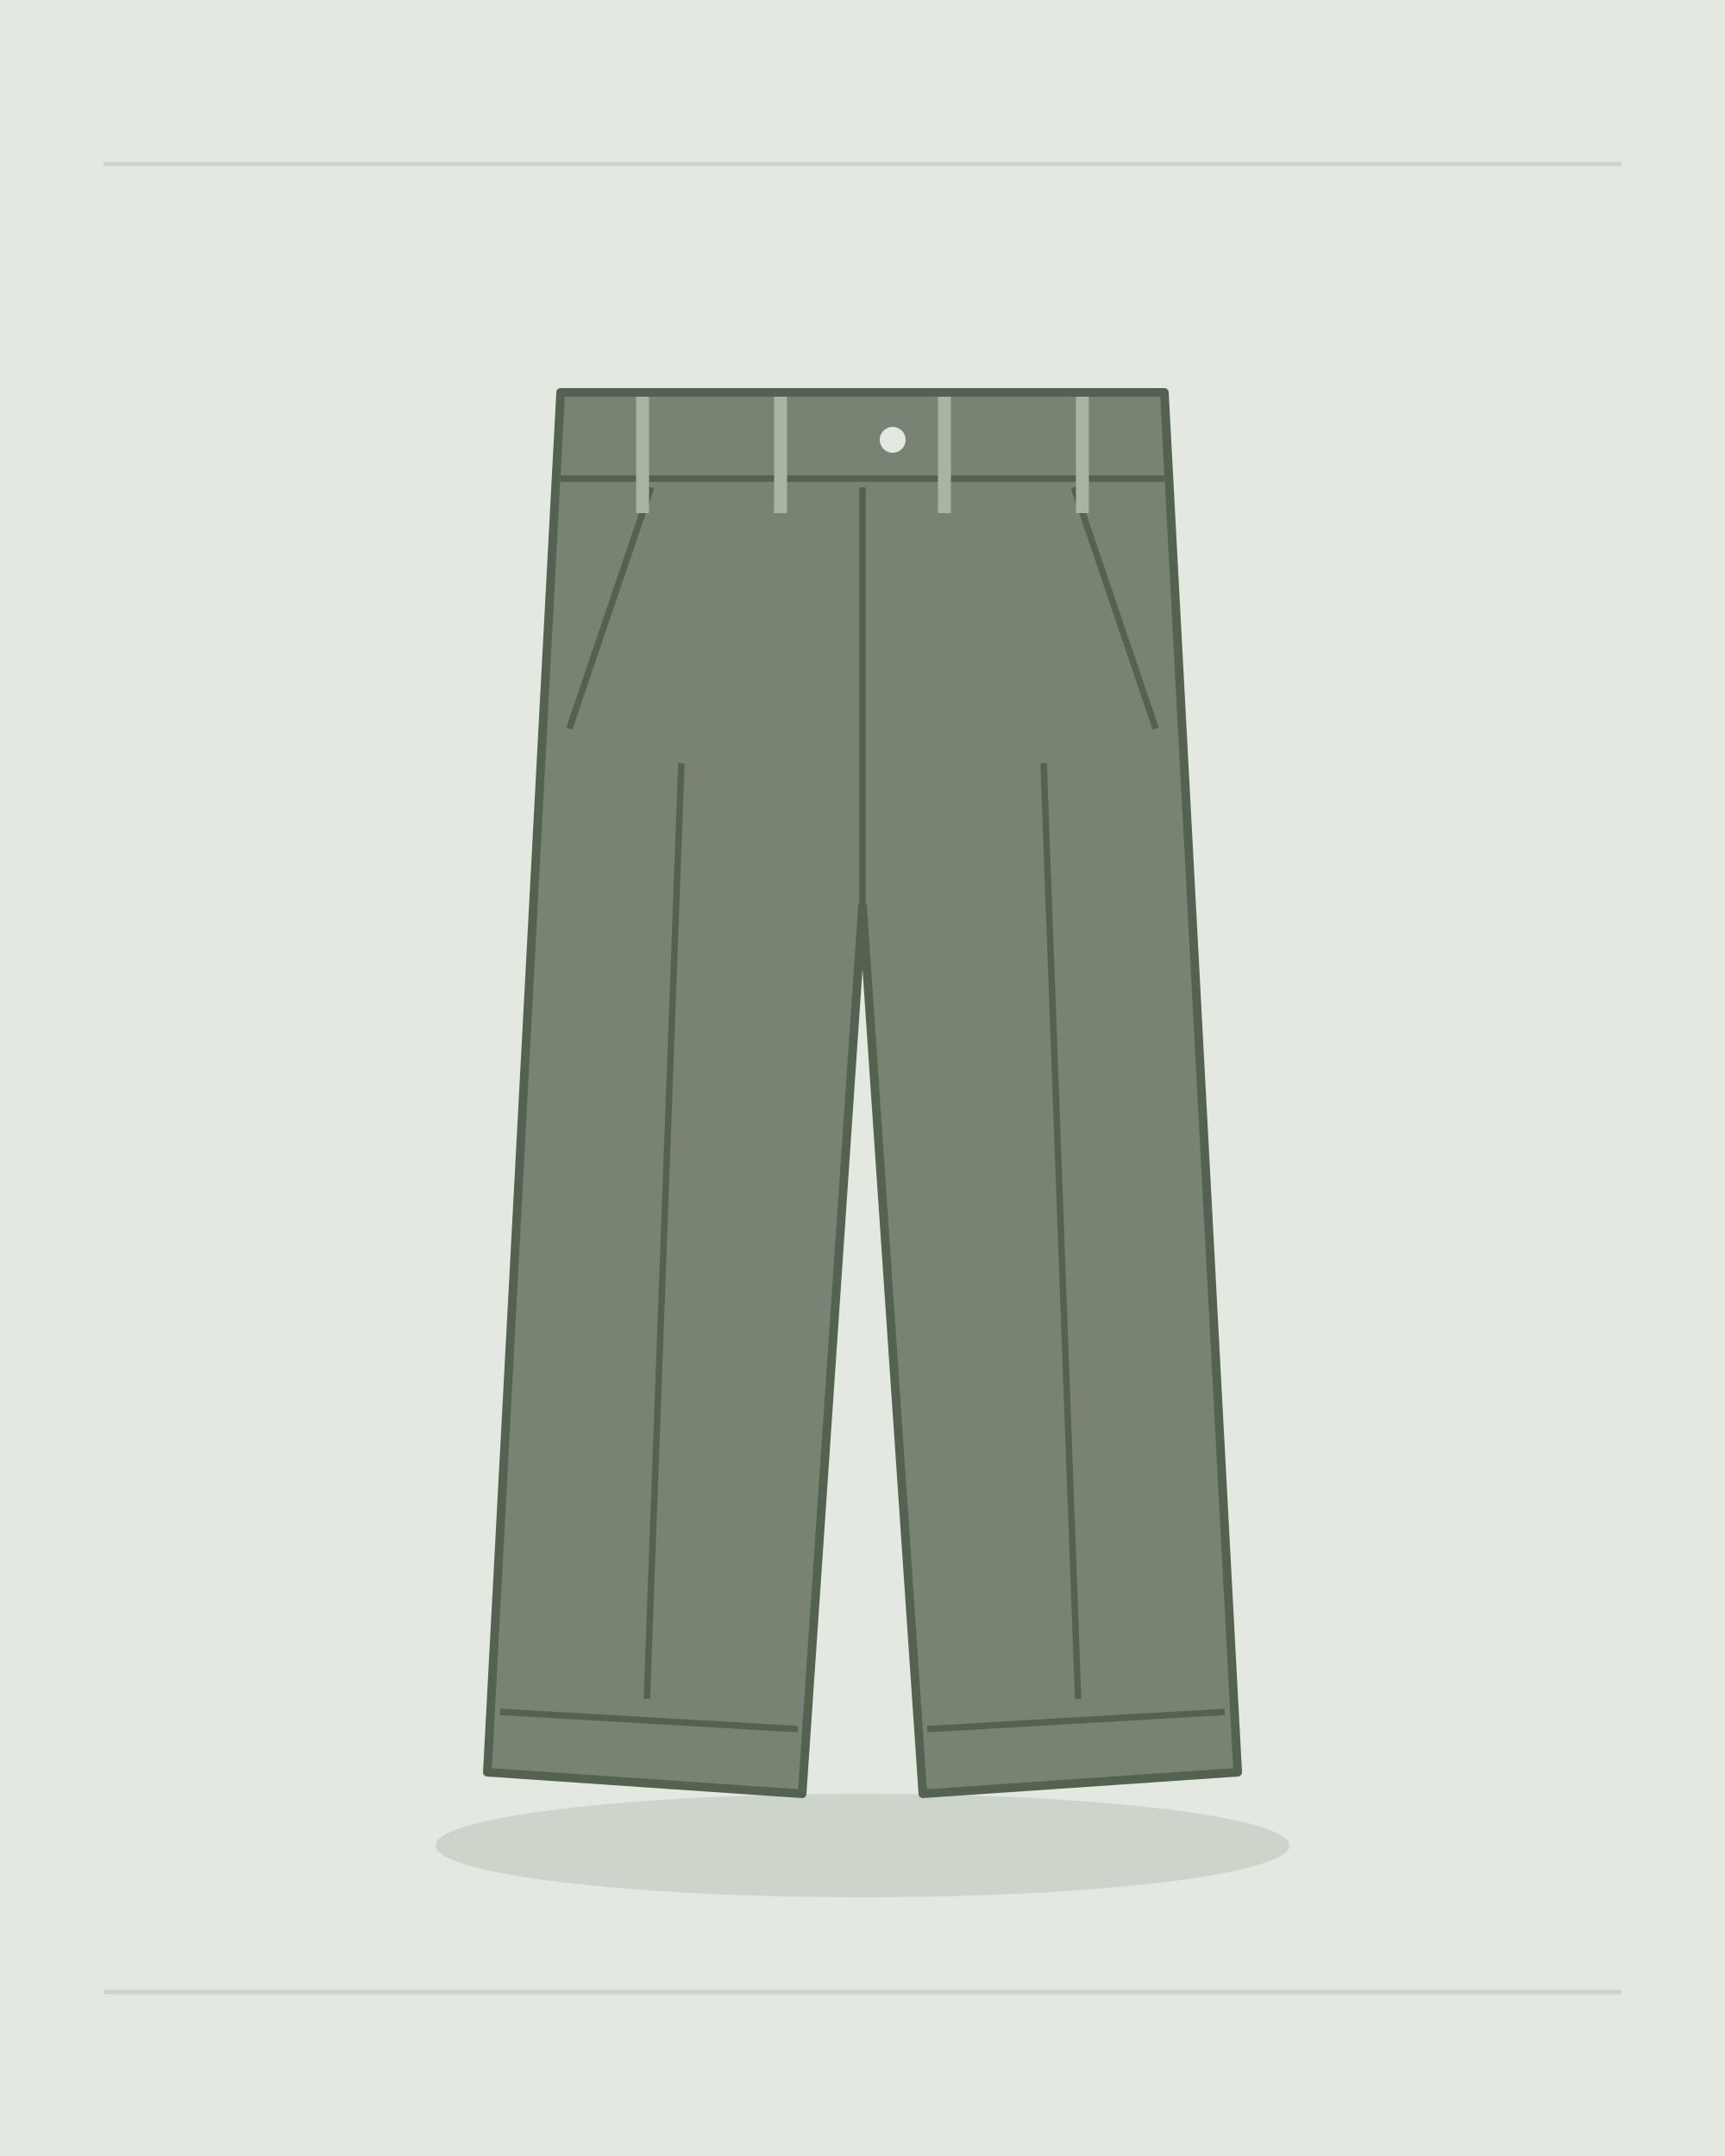
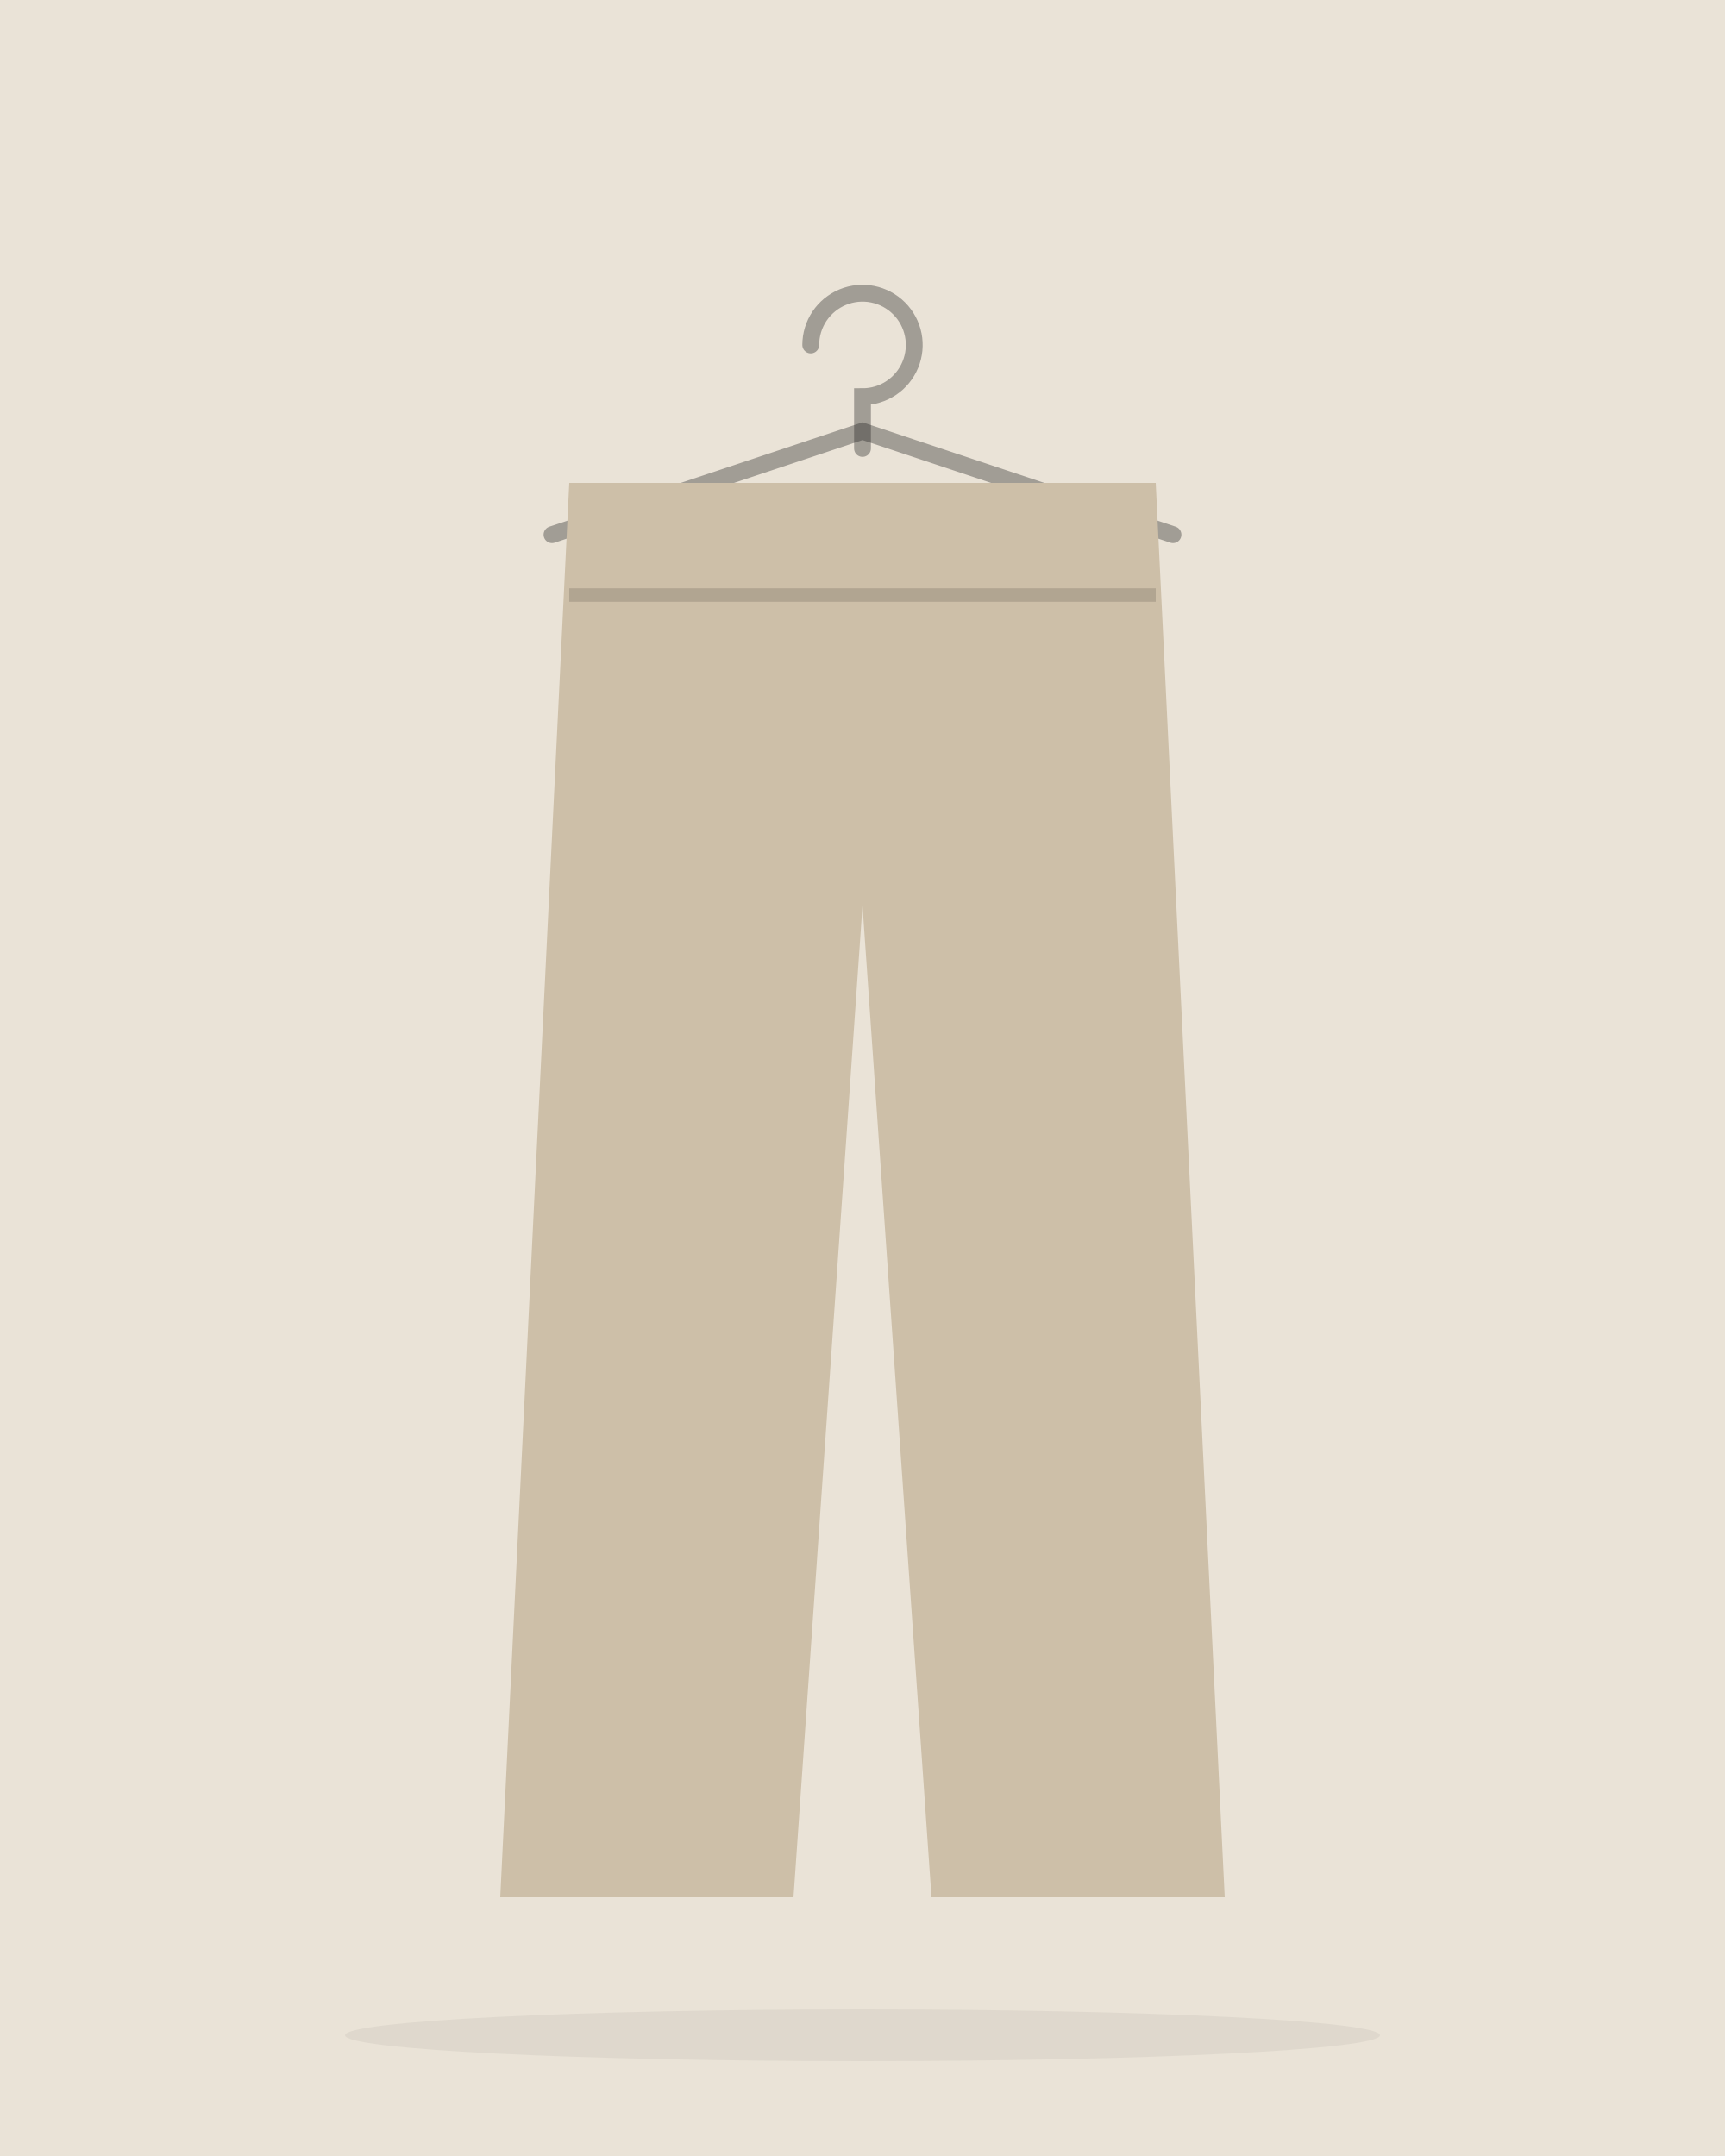
- <svg xmlns="http://www.w3.org/2000/svg" width="400" height="500" viewBox="0 0 400 500">
-   <rect width="400" height="500" fill="#E3E8E1" />
-   <path d="M24 38h352M24 462h352" fill="none" stroke="#CDD5CB" />
-   <ellipse cx="200" cy="428" rx="99" ry="12" fill="#CDD5CB" />
-   <path d="M130 91h140l17 320-73 5-14-206-14 206-73-5z" fill="#788374" stroke="#53634F" stroke-width="2" stroke-linejoin="round" />
-   <path d="M130 111h140M200 113v97M151 113l-19 56M249 113l19 56M158 177l-8 217M242 177l8 217M116 397l69 4M215 401l69-4" fill="none" stroke="#53634F" stroke-width="1.5" />
-   <path d="M149 92v27M181 92v27M219 92v27M251 92v27" fill="none" stroke="#AAB4A5" stroke-width="3" />
-   <circle cx="207" cy="102" r="3" fill="#E3E8E1" />
+ <svg xmlns="http://www.w3.org/2000/svg" preserveAspectRatio="none" overflow="visible" style="display: block;" width="256" height="320" viewBox="0 0 256 320" fill="none">
+   <g id="Image/Trousers â Oat" clip-path="url(#clip0_0_166)">
+     <path id="Vector" d="M256 0H0V320H256V0Z" fill="#EAE3D7" />
+     <path id="Vector_2" d="M128 66.56V58.88C129.519 58.88 131.004 58.43 132.267 57.586C133.53 56.742 134.514 55.542 135.095 54.139C135.677 52.736 135.829 51.191 135.532 49.702C135.236 48.212 134.505 46.843 133.431 45.769C132.357 44.695 130.988 43.964 129.498 43.668C128.009 43.371 126.464 43.523 125.061 44.105C123.658 44.686 122.458 45.67 121.614 46.933C120.77 48.196 120.32 49.681 120.32 51.2" stroke-width="2.5" stroke-linecap="round" stroke="#1A1C1A" stroke-opacity="0.35" />
+     <path id="Vector_3" d="M81.92 79.36L128 64L174.08 79.36" stroke-width="2.5" stroke-linecap="round" stroke="#1A1C1A" stroke-opacity="0.35" />
+     <path id="Vector_4" d="M84.48 71.68H171.52L181.76 281.6H138.24L128 134.4L117.76 281.6H74.24L84.48 71.68Z" fill="#CDBFA8" />
+     <g id="Vector_5">
+       <path d="M84.48 88.32H171.52Z" fill="black" />
+       <path d="M84.48 88.32H171.52" stroke-width="2" stroke="black" stroke-opacity="0.14" />
+     </g>
+     <path id="Vector_6" d="M128 305.92C170.415 305.92 204.8 304.201 204.8 302.08C204.8 299.959 170.415 298.24 128 298.24C85.585 298.24 51.2 299.959 51.2 302.08C51.2 304.201 85.585 305.92 128 305.92Z" fill="black" fill-opacity="0.05" />
+   </g>
+   <defs>
+     <clipPath id="clip0_0_166">
+       <rect width="256" height="320" fill="white" />
+     </clipPath>
+   </defs>
</svg>
